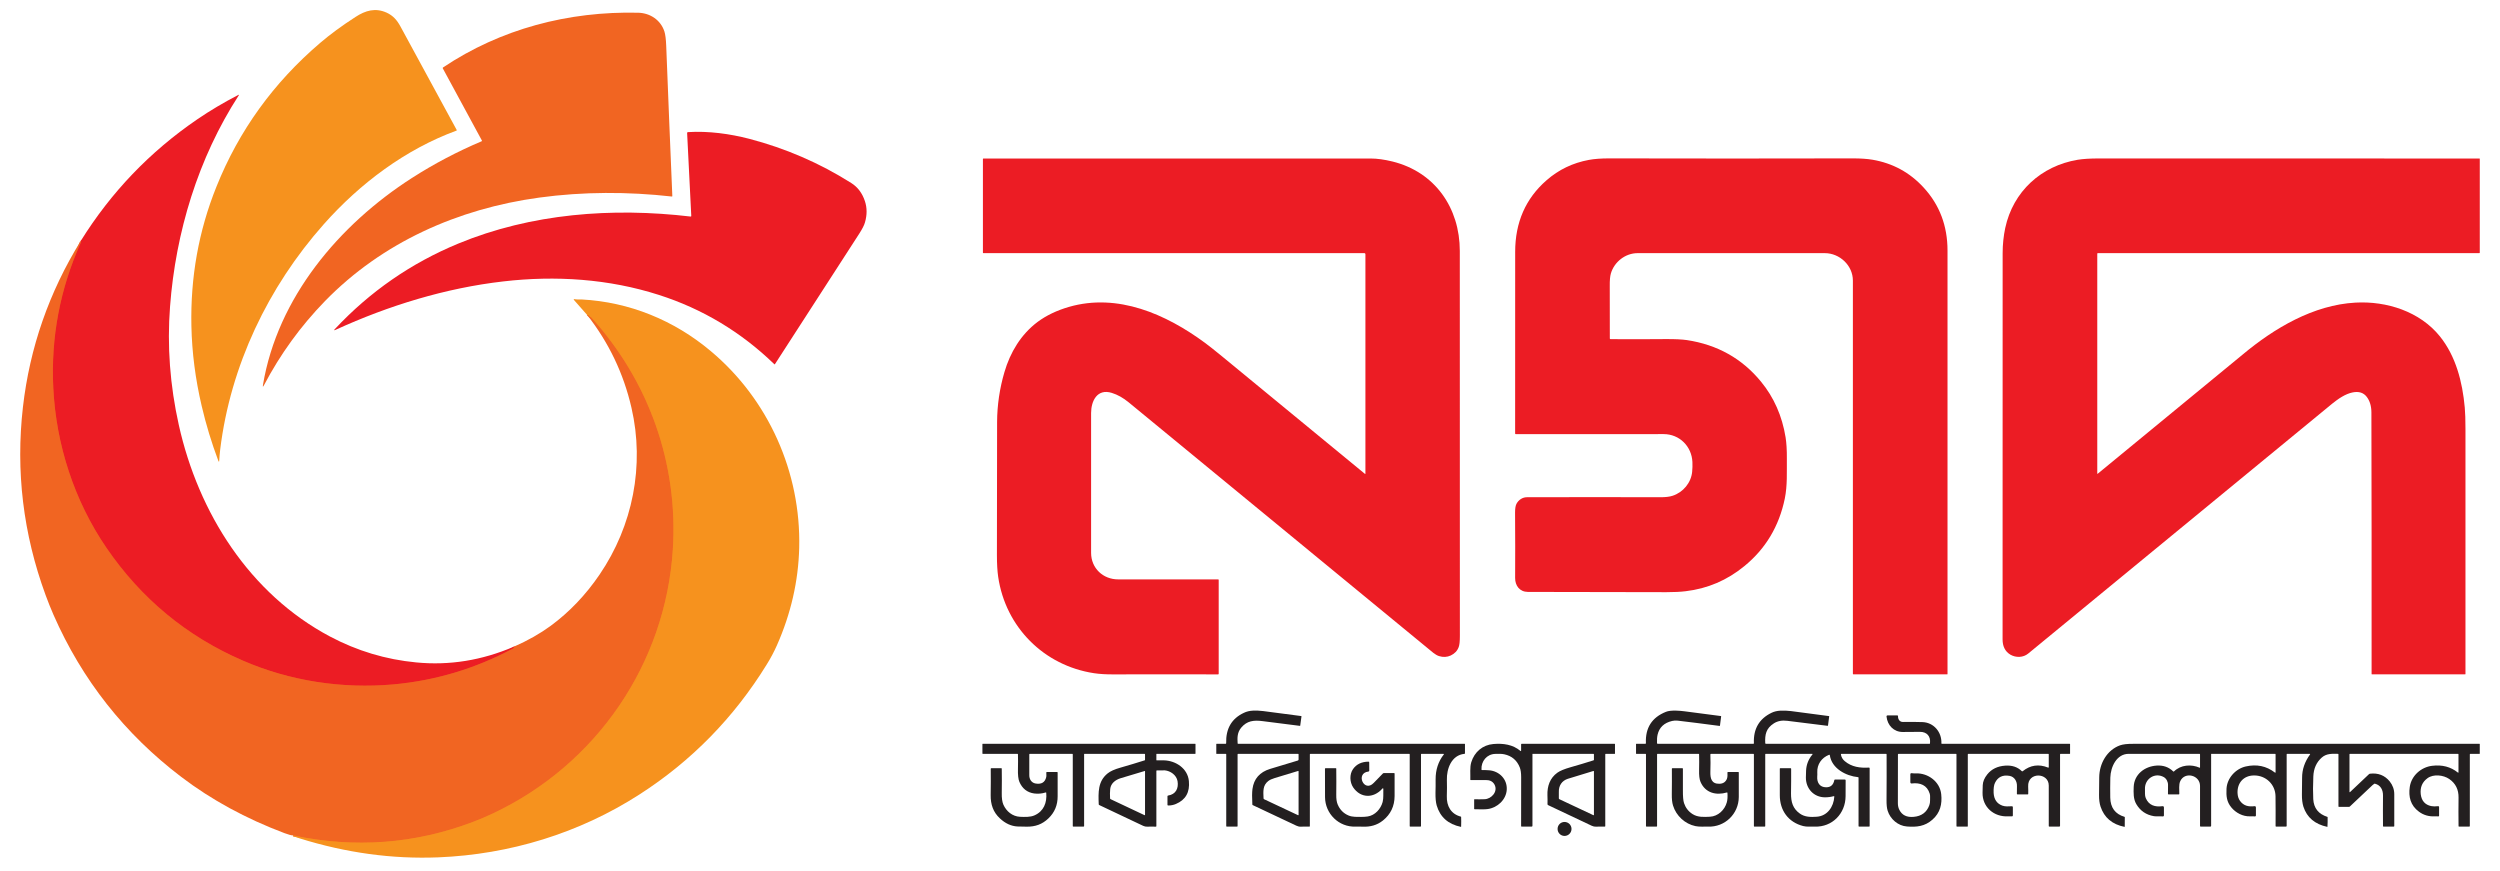
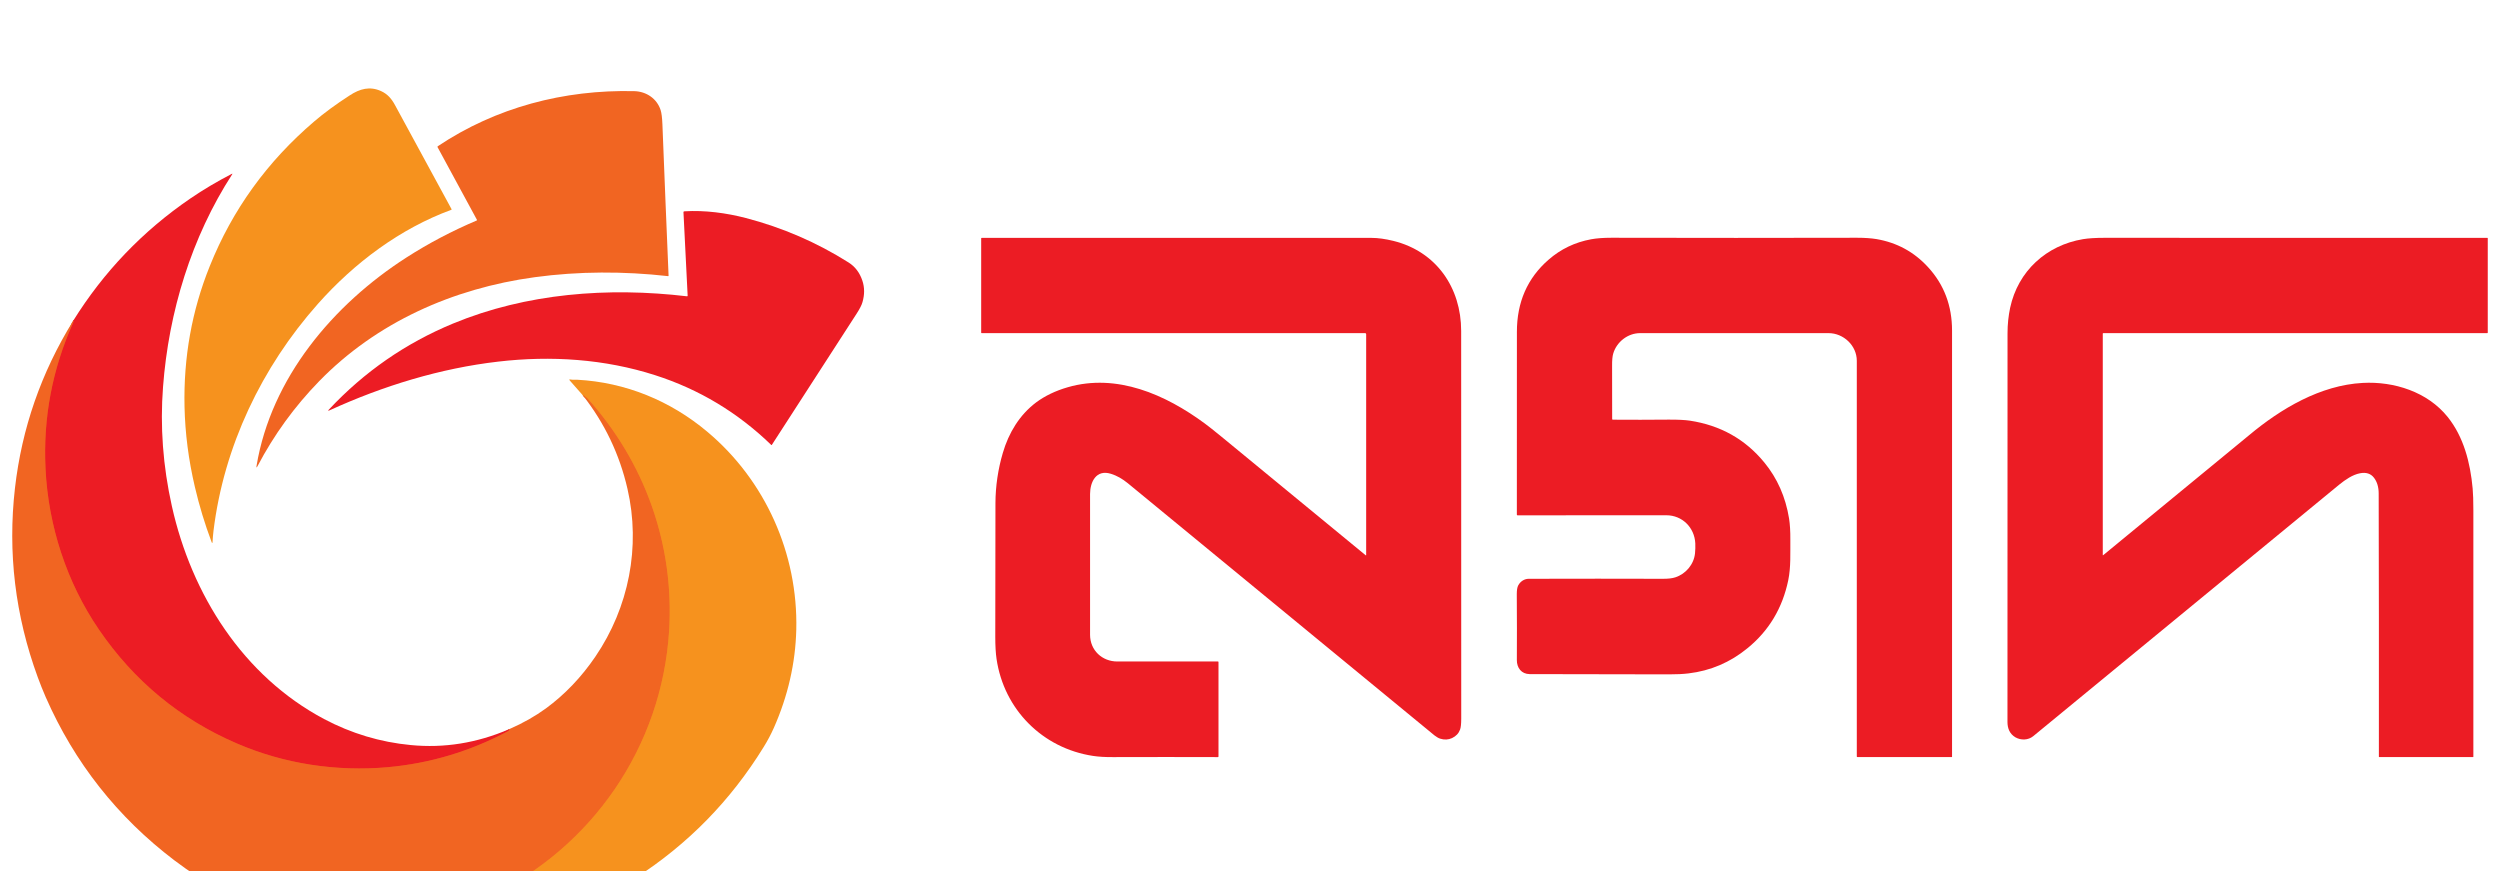
- <svg xmlns="http://www.w3.org/2000/svg" width="155px" height="54px" viewBox="0 0 154 54" version="1.1">
+ <svg xmlns="http://www.w3.org/2000/svg" width="155px" height="54px" viewBox="0 0 154 44" version="1.1">
  <g id="surface1">
    <path style="fill:none;stroke-width:2;stroke-linecap:butt;stroke-linejoin:miter;stroke:rgb(93.725%,25.49%,13.725%);stroke-opacity:1;stroke-miterlimit:4;" d="M 468.762 597.694 C 468.878 598.043 468.82 598.393 468.586 598.8 C 468.411 599.091 468.178 599.266 467.886 599.441 C 432.851 618.075 395.89 629.081 357.002 632.575 C 309.88 636.768 261.474 629.547 217.739 610.621 C 165.596 588.144 123.38 553.321 91.09 506.211 C 61.252 462.654 44.494 410.769 41.925 358.709 C 39.589 311.891 48.114 267.11 67.383 224.252 C 67.733 223.436 67.733 222.912 67.325 222.738 " transform="matrix(0.0668983,0,0,0.0670807,0,0)" />
    <path style="fill:none;stroke-width:2;stroke-linecap:butt;stroke-linejoin:miter;stroke:rgb(95.686%,48.627%,12.549%);stroke-opacity:1;stroke-miterlimit:4;" d="M 536.728 291.16 C 537.663 290.927 538.48 291.393 539.123 292.5 C 539.298 292.733 539.531 292.907 539.823 292.907 C 539.998 292.907 540.174 293.024 540.29 293.14 C 593.952 352.129 621.162 428.471 616.082 507.9 C 609.367 613.533 545.312 706.763 449.317 751.834 C 443.245 754.688 437.114 757.308 430.924 759.637 C 377.146 780.018 321.558 784.153 264.218 772.157 " transform="matrix(0.0668983,0,0,0.0670807,0,0)" />
    <path style=" stroke:none;fill-rule:nonzero;fill:rgb(96.471%,57.255%,11.765%);fill-opacity:1;" d="M 12.918 11.578 C 14.312 8.098 16.461 5.125 19.355 2.656 C 19.961 2.137 20.688 1.602 21.535 1.055 C 22.172 0.637 22.781 0.477 23.465 0.781 C 23.871 0.965 24.117 1.25 24.332 1.648 C 25.5 3.797 26.664 5.934 27.816 8.059 C 27.828 8.078 27.82 8.09 27.801 8.098 C 24.645 9.258 21.832 11.359 19.578 13.898 C 16.121 17.793 13.789 22.672 13.152 27.871 C 13.125 28.105 13.105 28.332 13.094 28.543 C 13.09 28.648 13.066 28.652 13.031 28.555 C 12.621 27.465 12.277 26.336 12.004 25.168 C 11.613 23.5 11.402 21.855 11.367 20.23 C 11.301 17.199 11.816 14.316 12.918 11.578 Z M 12.918 11.578 " />
    <path style=" stroke:none;fill-rule:nonzero;fill:rgb(94.51%,39.608%,13.333%);fill-opacity:1;" d="M 29.363 8.758 C 29.383 8.75 29.387 8.734 29.379 8.715 L 26.953 4.238 C 26.945 4.219 26.949 4.195 26.965 4.184 C 30.543 1.789 34.738 0.688 39.07 0.789 C 39.824 0.809 40.469 1.254 40.695 1.957 C 40.75 2.129 40.789 2.426 40.805 2.84 C 40.926 5.969 41.055 9.07 41.184 12.148 C 41.188 12.176 41.176 12.188 41.148 12.184 C 38.438 11.879 35.656 11.879 32.938 12.25 C 27.883 12.938 23.184 15.039 19.652 18.664 C 18.137 20.223 16.875 21.961 15.867 23.883 C 15.805 24.004 15.781 24 15.805 23.859 C 16.707 18.461 20.508 13.945 25.039 11.035 C 26.41 10.156 27.852 9.398 29.363 8.758 Z M 29.363 8.758 " />
    <path style=" stroke:none;fill-rule:nonzero;fill:rgb(92.549%,10.98%,14.118%);fill-opacity:1;" d="M 31.359 40.094 C 31.367 40.117 31.363 40.141 31.348 40.168 C 31.336 40.188 31.32 40.199 31.301 40.211 C 28.957 41.461 26.484 42.199 23.883 42.434 C 20.73 42.715 17.492 42.23 14.566 40.961 C 11.078 39.453 8.254 37.117 6.094 33.957 C 4.098 31.035 2.977 27.555 2.805 24.062 C 2.648 20.922 3.219 17.918 4.508 15.043 C 4.531 14.988 4.531 14.953 4.504 14.941 C 6.383 11.922 8.789 9.41 11.719 7.406 C 12.523 6.855 13.379 6.352 14.273 5.887 C 14.316 5.863 14.328 5.875 14.301 5.914 C 11.789 9.797 10.391 14.391 10.043 19.004 C 9.855 21.441 10.039 23.891 10.586 26.348 C 11.801 31.805 14.98 36.82 19.961 39.465 C 21.641 40.355 23.422 40.891 25.305 41.07 C 27.359 41.27 29.379 40.945 31.359 40.094 Z M 31.359 40.094 " />
    <path style=" stroke:none;fill-rule:nonzero;fill:rgb(92.549%,10.98%,14.118%);fill-opacity:1;" d="M 42.359 13.387 L 42.102 8.254 C 42.098 8.215 42.117 8.195 42.156 8.191 C 43.426 8.113 44.742 8.293 45.949 8.605 C 48.203 9.195 50.312 10.105 52.273 11.344 C 52.676 11.598 52.961 11.973 53.125 12.473 C 53.262 12.887 53.262 13.324 53.129 13.785 C 53.082 13.961 52.961 14.195 52.77 14.492 C 51.004 17.223 49.262 19.922 47.543 22.582 C 47.539 22.586 47.535 22.59 47.527 22.59 C 47.523 22.59 47.516 22.59 47.512 22.586 C 45.449 20.586 43.059 19.152 40.352 18.285 C 37.25 17.289 33.945 17.07 30.695 17.449 C 27.141 17.859 23.605 18.938 20.305 20.449 C 20.199 20.496 20.188 20.48 20.266 20.398 C 22.438 18.078 24.984 16.316 27.906 15.105 C 32.43 13.234 37.453 12.852 42.316 13.426 C 42.348 13.43 42.359 13.414 42.359 13.387 Z M 42.359 13.387 " />
    <path style=" stroke:none;fill-rule:nonzero;fill:rgb(92.549%,10.98%,14.118%);fill-opacity:1;" d="M 84.156 29.367 L 84.156 15.766 C 84.156 15.727 84.129 15.695 84.09 15.695 L 60.477 15.695 C 60.453 15.695 60.441 15.688 60.441 15.664 L 60.441 9.859 C 60.441 9.84 60.453 9.828 60.473 9.828 C 68.504 9.828 76.508 9.828 84.488 9.828 C 84.883 9.828 85.332 9.891 85.828 10.012 C 88.473 10.664 90.008 12.891 90.008 15.562 C 90.012 23.52 90.012 31.477 90.012 39.434 C 90.012 39.766 89.988 39.992 89.941 40.113 C 89.855 40.352 89.691 40.523 89.445 40.641 C 89.215 40.746 88.973 40.758 88.715 40.676 C 88.48 40.602 88.23 40.363 88.023 40.195 C 81.836 35.102 75.652 30.016 69.473 24.941 C 69.133 24.664 68.789 24.469 68.43 24.359 C 67.527 24.078 67.148 24.859 67.148 25.609 C 67.148 28.453 67.148 31.344 67.148 34.277 C 67.148 35.23 67.891 35.926 68.832 35.922 C 71.074 35.922 73.137 35.922 75.023 35.922 C 75.047 35.922 75.059 35.934 75.059 35.957 L 75.059 41.773 C 75.059 41.797 75.047 41.812 75.02 41.812 C 72.926 41.805 70.773 41.805 68.562 41.812 C 68.078 41.816 67.664 41.789 67.328 41.738 C 64.223 41.266 61.844 38.883 61.387 35.762 C 61.336 35.414 61.309 34.961 61.309 34.414 C 61.309 31.594 61.312 28.844 61.32 26.16 C 61.324 25.121 61.48 24.074 61.773 23.078 C 62.133 21.84 62.805 20.73 63.828 19.961 C 64.371 19.559 65.02 19.246 65.777 19.027 C 68.797 18.156 71.789 19.473 74.211 21.258 C 74.434 21.422 74.785 21.699 75.262 22.09 C 78.312 24.602 81.266 27.031 84.125 29.379 C 84.133 29.387 84.141 29.387 84.148 29.383 C 84.152 29.379 84.156 29.375 84.156 29.367 Z M 84.156 29.367 " />
    <path style=" stroke:none;fill-rule:nonzero;fill:rgb(92.549%,10.98%,14.118%);fill-opacity:1;" d="M 99.352 21.027 C 100.477 21.035 101.621 21.035 102.789 21.023 C 103.359 21.02 103.793 21.043 104.09 21.086 C 105.973 21.371 107.504 22.227 108.68 23.66 C 109.484 24.637 109.992 25.789 110.207 27.117 C 110.262 27.469 110.289 27.906 110.285 28.422 C 110.277 29.27 110.324 30.098 110.156 30.918 C 109.801 32.629 108.969 34.023 107.652 35.098 C 106.582 35.977 105.367 36.496 104.008 36.656 C 103.691 36.695 103.297 36.715 102.816 36.715 C 100.074 36.715 97.211 36.707 94.227 36.699 C 93.719 36.695 93.434 36.312 93.438 35.832 C 93.445 34.598 93.445 33.246 93.434 31.777 C 93.434 31.531 93.461 31.352 93.523 31.234 C 93.656 30.988 93.898 30.828 94.172 30.828 C 97.105 30.82 99.863 30.82 102.445 30.828 C 102.758 30.828 103.012 30.801 103.199 30.738 C 103.852 30.527 104.348 29.934 104.414 29.25 C 104.434 29.051 104.438 28.848 104.43 28.645 C 104.383 27.668 103.625 26.914 102.645 26.914 C 99.453 26.914 96.398 26.918 93.48 26.918 C 93.453 26.918 93.438 26.902 93.438 26.875 C 93.441 22.883 93.441 19.129 93.441 15.625 C 93.438 13.789 94.09 12.305 95.387 11.176 C 96.141 10.516 97.016 10.098 98.012 9.914 C 98.348 9.852 98.766 9.82 99.266 9.82 C 104.453 9.832 109.496 9.832 114.395 9.82 C 114.863 9.82 115.262 9.848 115.59 9.902 C 116.848 10.117 117.906 10.691 118.766 11.629 C 119.754 12.703 120.246 14.004 120.246 15.539 C 120.25 24.105 120.25 32.855 120.246 41.789 C 120.246 41.801 120.238 41.809 120.23 41.809 L 114.414 41.809 C 114.391 41.809 114.379 41.797 114.379 41.77 C 114.379 33.789 114.379 25.664 114.379 17.398 C 114.379 16.461 113.562 15.695 112.637 15.695 C 108.625 15.699 104.754 15.699 101.031 15.695 C 100.273 15.695 99.586 16.234 99.375 16.953 C 99.324 17.121 99.301 17.379 99.305 17.723 C 99.312 18.852 99.312 19.941 99.309 20.98 C 99.309 21.012 99.32 21.027 99.352 21.027 Z M 99.352 21.027 " />
    <path style=" stroke:none;fill-rule:nonzero;fill:rgb(92.549%,10.98%,14.118%);fill-opacity:1;" d="M 129.531 29.359 C 129.531 29.383 129.539 29.387 129.559 29.371 C 132.406 27.035 135.254 24.691 138.105 22.344 C 138.246 22.23 138.391 22.109 138.543 21.984 C 140.5 20.348 142.934 18.902 145.543 18.762 C 147.473 18.656 149.535 19.312 150.777 20.859 C 151.758 22.082 152.172 23.668 152.316 25.273 C 152.344 25.578 152.359 26.027 152.359 26.613 C 152.363 31.73 152.363 36.789 152.359 41.789 C 152.359 41.801 152.352 41.809 152.34 41.809 L 146.559 41.809 C 146.547 41.809 146.539 41.801 146.539 41.793 C 146.543 35.707 146.539 30.301 146.527 25.574 C 146.527 25.18 146.43 24.855 146.238 24.605 C 146.043 24.348 145.754 24.254 145.375 24.328 C 144.918 24.414 144.469 24.727 144.102 25.023 C 137.629 30.344 131.344 35.508 125.246 40.523 C 124.934 40.777 124.492 40.785 124.152 40.594 C 123.793 40.383 123.66 40.039 123.66 39.645 C 123.664 31.266 123.664 23.281 123.664 15.695 C 123.664 15.16 123.719 14.641 123.824 14.137 C 124.312 11.867 126.055 10.285 128.316 9.906 C 128.652 9.852 129.086 9.824 129.625 9.824 C 137.402 9.828 145.27 9.832 153.227 9.828 C 153.238 9.828 153.246 9.836 153.246 9.848 L 153.246 15.664 C 153.246 15.684 153.23 15.695 153.215 15.695 L 129.566 15.695 C 129.543 15.695 129.531 15.707 129.531 15.73 Z M 129.531 29.359 " />
    <path style=" stroke:none;fill-rule:nonzero;fill:rgb(94.51%,39.608%,13.333%);fill-opacity:1;" d="M 4.504 14.941 C 4.531 14.953 4.531 14.988 4.508 15.043 C 3.219 17.918 2.648 20.922 2.805 24.062 C 2.977 27.555 4.098 31.035 6.094 33.957 C 8.254 37.117 11.078 39.453 14.566 40.961 C 17.492 42.23 20.73 42.715 23.883 42.434 C 26.484 42.199 28.957 41.461 31.301 40.211 C 31.32 40.199 31.336 40.188 31.348 40.168 C 31.363 40.141 31.367 40.117 31.359 40.094 C 32.227 39.715 32.98 39.285 33.633 38.809 C 34.797 37.953 35.812 36.891 36.676 35.621 C 38.734 32.598 39.477 28.859 38.652 25.285 C 38.164 23.16 37.246 21.242 35.906 19.531 C 35.969 19.516 36.023 19.547 36.066 19.621 C 36.078 19.637 36.094 19.648 36.113 19.648 C 36.125 19.648 36.137 19.656 36.145 19.664 C 39.734 23.621 41.555 28.742 41.215 34.07 C 40.766 41.156 36.48 47.41 30.059 50.434 C 29.652 50.625 29.242 50.801 28.828 50.957 C 25.23 52.324 21.512 52.602 17.676 51.797 C 17.566 51.797 17.391 51.75 17.141 51.656 C 14.746 50.754 12.613 49.594 10.742 48.172 C 7.23 45.504 4.586 42.148 2.816 38.117 C 2.641 37.715 2.477 37.305 2.324 36.887 C 0.934 33.09 0.469 29.207 0.922 25.238 C 1.344 21.562 2.535 18.129 4.504 14.941 Z M 4.504 14.941 " />
    <path style=" stroke:none;fill-rule:nonzero;fill:rgb(96.471%,57.255%,11.765%);fill-opacity:1;" d="M 17.676 51.797 C 21.512 52.602 25.23 52.324 28.828 50.957 C 29.242 50.801 29.652 50.625 30.059 50.434 C 36.48 47.41 40.766 41.156 41.215 34.07 C 41.555 28.742 39.734 23.621 36.145 19.664 C 36.137 19.656 36.125 19.648 36.113 19.648 C 36.094 19.648 36.078 19.637 36.066 19.621 C 36.023 19.547 35.969 19.516 35.906 19.531 L 35.105 18.621 C 35.047 18.555 35.059 18.535 35.145 18.551 C 35.27 18.578 35.449 18.562 35.559 18.566 C 38.52 18.723 41.293 19.855 43.57 21.77 C 47.145 24.766 49.164 29.289 49.051 33.961 C 49 36.023 48.539 38.043 47.668 40.012 C 47.492 40.406 47.285 40.801 47.039 41.195 C 45.004 44.496 42.371 47.184 39.145 49.258 C 35.406 51.664 31.098 52.977 26.672 53.156 C 23.824 53.27 20.957 52.879 18.078 51.98 C 17.887 51.918 17.754 51.859 17.676 51.797 Z M 17.676 51.797 " />
-     <path style=" stroke:none;fill-rule:nonzero;fill:rgb(13.725%,12.157%,12.549%);fill-opacity:1;" d="M 88.988 46.738 L 87.637 46.738 C 87.613 46.738 87.602 46.75 87.602 46.773 L 87.602 51.215 C 87.602 51.234 87.59 51.25 87.57 51.25 L 86.934 51.25 C 86.91 51.25 86.902 51.238 86.902 51.215 L 86.902 46.773 C 86.902 46.75 86.891 46.738 86.867 46.738 L 80.746 46.738 C 80.723 46.738 80.711 46.75 80.711 46.773 L 80.711 51.219 C 80.711 51.227 80.711 51.234 80.703 51.242 C 80.699 51.246 80.688 51.25 80.68 51.25 C 80.516 51.246 80.336 51.246 80.152 51.254 C 80.055 51.258 79.961 51.234 79.871 51.191 C 79.004 50.777 78.105 50.355 77.172 49.918 C 77.152 49.91 77.145 49.895 77.145 49.875 C 77.121 49.445 77.125 49.129 77.152 48.922 C 77.238 48.285 77.602 47.871 78.246 47.672 C 78.801 47.504 79.375 47.328 79.969 47.152 C 79.992 47.145 80.012 47.121 80.012 47.094 L 80.012 46.773 C 80.012 46.75 80 46.738 79.977 46.738 L 76.266 46.738 C 76.242 46.738 76.23 46.75 76.23 46.773 L 76.23 51.215 C 76.23 51.238 76.219 51.25 76.195 51.25 L 75.562 51.25 C 75.539 51.25 75.527 51.238 75.527 51.215 L 75.527 46.773 C 75.527 46.75 75.516 46.738 75.496 46.738 L 74.926 46.738 C 74.914 46.738 74.91 46.734 74.91 46.723 L 74.91 46.137 C 74.91 46.125 74.914 46.117 74.926 46.117 L 75.48 46.117 C 75.508 46.117 75.523 46.105 75.523 46.078 C 75.496 45.18 75.859 44.551 76.621 44.195 C 76.789 44.113 76.977 44.07 77.184 44.059 C 77.395 44.051 77.605 44.059 77.816 44.086 C 78.617 44.191 79.402 44.293 80.172 44.395 C 80.188 44.398 80.195 44.406 80.191 44.422 L 80.113 44.992 C 80.113 45 80.105 45.004 80.098 45.004 C 79.387 44.914 78.617 44.816 77.789 44.711 C 77.223 44.637 76.809 44.691 76.453 45.117 C 76.207 45.418 76.211 45.73 76.234 46.094 C 76.234 46.105 76.246 46.117 76.262 46.117 L 90.312 46.117 C 90.324 46.117 90.328 46.125 90.328 46.137 L 90.328 46.703 C 90.328 46.723 90.316 46.738 90.297 46.738 C 89.492 46.816 89.184 47.664 89.207 48.363 C 89.215 48.684 89.215 49.016 89.203 49.359 C 89.184 49.973 89.457 50.473 90.078 50.633 C 90.086 50.637 90.086 50.641 90.09 50.648 C 90.098 50.824 90.098 51.027 90.09 51.254 C 90.09 51.262 90.086 51.266 90.078 51.266 C 89.285 51.102 88.785 50.656 88.574 49.934 C 88.52 49.738 88.496 49.48 88.5 49.16 C 88.508 48.875 88.512 48.598 88.508 48.332 C 88.504 47.734 88.672 47.215 89.012 46.781 C 89.035 46.754 89.027 46.738 88.988 46.738 Z M 79.98 50.543 C 79.988 50.547 79.996 50.547 80 50.543 C 80.008 50.539 80.012 50.531 80.012 50.523 L 80.012 47.824 C 80.012 47.816 80.008 47.809 80 47.805 C 79.992 47.797 79.984 47.797 79.977 47.801 C 79.52 47.941 79.035 48.09 78.523 48.242 C 78.352 48.293 78.219 48.355 78.125 48.43 C 77.789 48.699 77.82 49.047 77.84 49.5 C 77.844 49.523 77.852 49.539 77.871 49.551 Z M 79.98 50.543 " />
-     <path style=" stroke:none;fill-rule:nonzero;fill:rgb(13.725%,12.157%,12.549%);fill-opacity:1;" d="M 126.523 47.562 L 126.523 46.773 C 126.523 46.75 126.512 46.738 126.488 46.738 L 121.539 46.738 C 121.516 46.738 121.504 46.75 121.504 46.773 L 121.504 51.223 C 121.504 51.238 121.492 51.25 121.48 51.25 L 120.836 51.25 C 120.812 51.25 120.801 51.238 120.801 51.215 L 120.801 46.773 C 120.801 46.75 120.789 46.738 120.77 46.738 L 117.207 46.738 C 117.188 46.738 117.172 46.754 117.172 46.777 C 117.176 47.816 117.172 48.824 117.168 49.801 C 117.168 49.953 117.199 50.094 117.262 50.215 C 117.426 50.539 117.719 50.684 118.148 50.645 C 118.637 50.602 118.957 50.363 119.117 49.926 C 119.152 49.828 119.168 49.727 119.164 49.617 C 119.156 49.484 119.184 49.336 119.145 49.215 C 118.984 48.676 118.547 48.512 118.035 48.574 C 117.973 48.582 117.941 48.555 117.941 48.488 L 117.941 48.016 C 117.941 47.957 117.969 47.93 118.027 47.938 C 118.109 47.949 118.195 47.953 118.277 47.949 C 119.039 47.922 119.773 48.461 119.855 49.238 C 119.922 49.855 119.793 50.395 119.309 50.82 C 118.84 51.238 118.324 51.289 117.73 51.242 C 117.18 51.203 116.699 50.789 116.535 50.266 C 116.484 50.109 116.461 49.883 116.465 49.586 C 116.473 48.594 116.473 47.656 116.469 46.773 C 116.469 46.75 116.457 46.738 116.434 46.738 L 113.672 46.738 C 113.645 46.738 113.633 46.754 113.637 46.785 C 113.668 46.953 113.75 47.09 113.879 47.195 C 114.301 47.551 114.828 47.625 115.371 47.59 C 115.402 47.59 115.418 47.602 115.418 47.629 L 115.418 51.215 C 115.418 51.238 115.406 51.25 115.383 51.25 L 114.766 51.25 C 114.742 51.25 114.73 51.238 114.73 51.215 L 114.73 48.219 C 114.73 48.195 114.719 48.184 114.699 48.184 C 113.941 48.109 113.066 47.641 112.949 46.824 C 112.945 46.812 112.941 46.805 112.934 46.801 C 112.922 46.793 112.914 46.793 112.902 46.797 C 112.441 46.977 112.148 47.391 112.172 47.891 C 112.176 47.98 112.176 48.066 112.168 48.148 C 112.145 48.52 112.32 48.812 112.723 48.812 C 113 48.812 113.168 48.668 113.227 48.371 C 113.23 48.344 113.246 48.332 113.273 48.332 L 113.883 48.332 C 113.914 48.332 113.93 48.348 113.93 48.379 C 113.93 48.707 113.926 49.035 113.926 49.363 C 113.922 50.441 113.098 51.289 112.012 51.25 C 111.773 51.242 111.523 51.273 111.297 51.215 C 110.375 50.98 109.844 50.246 109.848 49.297 C 109.848 48.691 109.848 48.148 109.848 47.664 C 109.844 47.641 109.859 47.629 109.883 47.629 L 110.512 47.629 C 110.535 47.629 110.547 47.641 110.551 47.664 C 110.555 48.141 110.551 48.648 110.543 49.188 C 110.539 49.727 110.656 50.133 111.09 50.441 C 111.398 50.664 111.773 50.664 112.145 50.637 C 112.793 50.59 113.188 50.027 113.227 49.395 C 113.23 49.363 113.215 49.352 113.188 49.363 C 113.023 49.41 112.84 49.434 112.645 49.434 C 111.949 49.43 111.461 48.887 111.465 48.207 C 111.465 48.062 111.469 47.918 111.477 47.773 C 111.496 47.402 111.625 47.07 111.871 46.777 C 111.891 46.75 111.887 46.738 111.852 46.738 L 108.977 46.738 C 108.957 46.738 108.945 46.75 108.945 46.773 L 108.945 51.215 C 108.945 51.234 108.93 51.25 108.91 51.25 L 108.273 51.25 C 108.254 51.25 108.242 51.238 108.242 51.215 L 108.242 46.773 C 108.242 46.75 108.23 46.738 108.207 46.738 L 105.586 46.738 C 105.559 46.738 105.543 46.754 105.543 46.781 C 105.555 47.109 105.555 47.465 105.543 47.848 C 105.531 48.262 105.613 48.602 106.098 48.594 C 106.332 48.59 106.488 48.484 106.57 48.285 C 106.617 48.16 106.602 48.027 106.602 47.898 C 106.602 47.875 106.613 47.863 106.637 47.863 L 107.27 47.863 C 107.293 47.863 107.305 47.875 107.305 47.898 C 107.305 48.395 107.305 48.898 107.305 49.418 C 107.297 50.465 106.438 51.293 105.395 51.25 C 105.137 51.242 104.875 51.273 104.617 51.219 C 103.973 51.086 103.422 50.582 103.227 49.941 C 103.172 49.766 103.148 49.535 103.152 49.242 C 103.16 48.727 103.16 48.203 103.156 47.664 C 103.152 47.641 103.168 47.629 103.191 47.629 L 103.809 47.629 C 103.828 47.629 103.84 47.641 103.84 47.664 C 103.844 48.094 103.844 48.531 103.84 48.977 C 103.836 49.371 103.859 49.645 103.91 49.793 C 104.004 50.078 104.18 50.309 104.438 50.473 C 104.762 50.68 105.141 50.656 105.516 50.637 C 106.02 50.613 106.434 50.215 106.562 49.746 C 106.605 49.598 106.617 49.402 106.602 49.156 C 106.598 49.137 106.586 49.129 106.566 49.133 C 105.898 49.328 105.23 49.164 104.934 48.48 C 104.863 48.316 104.836 48.074 104.844 47.742 C 104.852 47.402 104.852 47.078 104.844 46.77 C 104.844 46.75 104.832 46.738 104.812 46.738 L 102.27 46.738 C 102.25 46.738 102.238 46.75 102.238 46.773 L 102.238 51.215 C 102.238 51.234 102.223 51.25 102.203 51.25 L 101.586 51.25 C 101.562 51.25 101.551 51.238 101.551 51.215 L 101.551 46.773 C 101.551 46.75 101.539 46.738 101.52 46.738 L 100.949 46.738 C 100.941 46.738 100.934 46.73 100.934 46.723 L 100.934 46.137 C 100.934 46.125 100.938 46.117 100.949 46.117 L 101.504 46.117 C 101.531 46.117 101.547 46.105 101.547 46.074 C 101.504 45.129 101.918 44.48 102.789 44.133 C 102.934 44.074 103.148 44.051 103.434 44.059 C 103.609 44.066 103.781 44.078 103.953 44.102 C 104.715 44.199 105.461 44.297 106.191 44.395 C 106.207 44.398 106.215 44.406 106.211 44.418 L 106.137 44.992 C 106.133 45.004 106.129 45.008 106.117 45.008 C 105.113 44.875 104.246 44.766 103.516 44.68 C 103.398 44.668 103.285 44.672 103.172 44.699 C 102.676 44.816 102.375 45.098 102.27 45.551 C 102.238 45.688 102.227 45.863 102.234 46.07 C 102.234 46.102 102.254 46.117 102.285 46.117 L 108.203 46.117 C 108.23 46.117 108.242 46.105 108.242 46.078 C 108.203 45.191 108.57 44.562 109.34 44.191 C 109.492 44.117 109.672 44.074 109.871 44.062 C 110.09 44.051 110.312 44.059 110.535 44.086 C 111.332 44.188 112.121 44.293 112.902 44.398 C 112.91 44.398 112.914 44.402 112.91 44.41 L 112.836 44.98 C 112.836 44.992 112.828 45 112.812 45 C 112.789 45 112.766 44.996 112.738 44.992 C 111.941 44.891 111.133 44.793 110.316 44.691 C 109.988 44.648 109.707 44.703 109.48 44.848 C 108.992 45.16 108.918 45.547 108.945 46.074 C 108.945 46.098 108.965 46.117 108.988 46.117 L 119.125 46.117 C 119.148 46.117 119.16 46.109 119.16 46.086 C 119.211 45.641 118.961 45.371 118.531 45.375 C 118.188 45.379 117.832 45.383 117.469 45.383 C 116.914 45.383 116.523 44.973 116.465 44.43 C 116.461 44.383 116.484 44.355 116.531 44.355 L 117.141 44.355 C 117.148 44.355 117.156 44.359 117.164 44.367 C 117.172 44.375 117.176 44.383 117.176 44.395 C 117.168 44.59 117.277 44.766 117.484 44.762 C 117.926 44.754 118.332 44.758 118.695 44.77 C 119.391 44.793 119.895 45.391 119.867 46.082 C 119.863 46.105 119.875 46.117 119.902 46.117 L 127.824 46.117 C 127.836 46.117 127.844 46.125 127.844 46.137 L 127.844 46.723 C 127.844 46.734 127.836 46.738 127.824 46.738 L 127.258 46.738 C 127.234 46.738 127.223 46.75 127.223 46.773 L 127.223 51.199 C 127.223 51.234 127.207 51.25 127.172 51.25 L 126.559 51.25 C 126.535 51.25 126.523 51.238 126.523 51.211 C 126.52 50.48 126.523 49.645 126.523 48.703 C 126.523 47.883 125.199 47.848 125.246 48.766 C 125.254 48.926 125.254 49.078 125.25 49.223 C 125.25 49.242 125.238 49.254 125.215 49.254 L 124.582 49.254 C 124.562 49.254 124.551 49.242 124.547 49.219 C 124.543 49.062 124.547 48.91 124.551 48.758 C 124.566 48.441 124.395 48.152 124.082 48.102 C 123.664 48.031 123.363 48.176 123.188 48.539 C 123.121 48.676 123.094 48.883 123.105 49.164 C 123.129 49.562 123.305 49.824 123.645 49.949 C 123.82 50.016 124.035 49.996 124.227 49.988 C 124.273 49.984 124.297 50.008 124.297 50.055 L 124.297 50.551 C 124.297 50.598 124.273 50.617 124.227 50.613 C 124.152 50.609 124.078 50.609 124.004 50.613 C 123.125 50.66 122.402 50.043 122.418 49.148 C 122.422 48.996 122.426 48.84 122.43 48.684 C 122.438 48.461 122.531 48.238 122.711 48.012 C 122.977 47.68 123.352 47.5 123.832 47.469 C 124.25 47.441 124.59 47.555 124.852 47.812 C 124.867 47.828 124.887 47.832 124.91 47.812 C 125.383 47.434 125.906 47.359 126.48 47.59 C 126.508 47.602 126.523 47.59 126.523 47.562 Z M 126.523 47.562 " />
-     <path style=" stroke:none;fill-rule:nonzero;fill:rgb(13.725%,12.157%,12.549%);fill-opacity:1;" d="M 64.328 49.133 C 64.094 49.207 63.859 49.227 63.617 49.195 C 63.188 49.133 62.883 48.895 62.703 48.477 C 62.633 48.316 62.602 48.039 62.613 47.652 C 62.621 47.359 62.621 47.066 62.613 46.77 C 62.613 46.75 62.602 46.738 62.582 46.738 L 60.434 46.738 C 60.418 46.738 60.41 46.73 60.41 46.715 L 60.41 46.137 C 60.41 46.125 60.414 46.117 60.426 46.117 L 73.605 46.117 C 73.617 46.117 73.621 46.125 73.621 46.137 L 73.621 46.723 C 73.621 46.73 73.613 46.738 73.605 46.738 L 71.215 46.738 C 71.203 46.738 71.195 46.746 71.195 46.754 L 71.195 47.121 C 71.195 47.137 71.203 47.141 71.215 47.141 C 71.379 47.137 71.523 47.137 71.66 47.141 C 72.398 47.16 73.137 47.641 73.211 48.426 C 73.277 49.121 73.008 49.594 72.402 49.848 C 72.254 49.91 72.098 49.941 71.93 49.941 C 71.898 49.941 71.883 49.926 71.883 49.898 L 71.883 49.371 C 71.883 49.344 71.895 49.328 71.922 49.324 C 72.402 49.25 72.582 48.879 72.508 48.43 C 72.441 48.051 72.066 47.793 71.715 47.762 C 71.637 47.758 71.473 47.758 71.227 47.766 C 71.207 47.766 71.195 47.777 71.195 47.797 L 71.195 51.215 C 71.195 51.242 71.184 51.254 71.156 51.254 C 70.984 51.246 70.809 51.246 70.641 51.254 C 70.547 51.258 70.461 51.242 70.379 51.203 C 69.508 50.789 68.598 50.359 67.656 49.914 C 67.633 49.906 67.621 49.887 67.621 49.863 C 67.594 49.137 67.562 48.441 68.176 47.949 C 68.34 47.816 68.598 47.699 68.953 47.598 C 69.488 47.445 69.992 47.293 70.469 47.141 C 70.484 47.137 70.496 47.121 70.492 47.109 L 70.492 46.773 C 70.492 46.75 70.484 46.738 70.461 46.738 L 66.73 46.738 C 66.723 46.738 66.715 46.746 66.715 46.754 L 66.715 51.215 C 66.715 51.234 66.699 51.25 66.68 51.25 L 66.047 51.25 C 66.023 51.25 66.012 51.238 66.012 51.215 L 66.012 46.773 C 66.012 46.75 66 46.738 65.977 46.738 L 63.355 46.738 C 63.332 46.738 63.316 46.75 63.316 46.777 C 63.32 47.168 63.32 47.598 63.316 48.059 C 63.312 48.309 63.449 48.535 63.707 48.578 C 64.07 48.641 64.293 48.504 64.367 48.176 C 64.387 48.09 64.367 47.988 64.371 47.902 C 64.371 47.875 64.383 47.863 64.41 47.863 L 65.039 47.863 C 65.059 47.863 65.074 47.879 65.074 47.898 C 65.074 48.406 65.074 48.895 65.074 49.363 C 65.078 49.914 64.887 50.371 64.504 50.738 C 64.121 51.109 63.688 51.258 63.168 51.254 C 62.953 51.254 62.758 51.25 62.578 51.242 C 62.188 51.219 61.824 51.051 61.492 50.738 C 61.078 50.355 60.914 49.875 60.922 49.293 C 60.93 48.738 60.934 48.199 60.926 47.668 C 60.926 47.641 60.938 47.629 60.965 47.629 L 61.578 47.629 C 61.598 47.629 61.609 47.637 61.609 47.66 C 61.617 48.133 61.617 48.629 61.609 49.152 C 61.602 49.477 61.637 49.723 61.711 49.891 C 61.895 50.305 62.27 50.617 62.738 50.641 C 63.027 50.652 63.371 50.672 63.641 50.551 C 64.207 50.301 64.422 49.77 64.367 49.156 C 64.367 49.133 64.352 49.125 64.328 49.133 Z M 68.355 49.547 L 70.457 50.539 C 70.48 50.551 70.492 50.543 70.492 50.512 L 70.492 47.812 C 70.496 47.809 70.492 47.805 70.488 47.801 C 70.484 47.797 70.477 47.797 70.473 47.801 C 69.945 47.961 69.445 48.113 68.977 48.25 C 68.652 48.352 68.367 48.57 68.332 48.922 C 68.316 49.09 68.312 49.281 68.324 49.496 C 68.324 49.52 68.336 49.539 68.355 49.547 Z M 68.355 49.547 " />
-     <path style=" stroke:none;fill-rule:nonzero;fill:rgb(13.725%,12.157%,12.549%);fill-opacity:1;" d="M 93.809 46.539 L 93.809 46.152 C 93.809 46.129 93.82 46.117 93.84 46.117 L 99.613 46.117 C 99.621 46.117 99.629 46.125 99.629 46.137 L 99.629 46.723 C 99.629 46.734 99.621 46.738 99.613 46.738 L 99.059 46.738 C 99.039 46.738 99.027 46.75 99.027 46.773 L 99.027 51.215 C 99.027 51.238 99.012 51.254 98.988 51.25 C 98.812 51.246 98.637 51.246 98.453 51.254 C 98.363 51.258 98.277 51.238 98.191 51.199 C 97.289 50.766 96.387 50.34 95.484 49.918 C 95.461 49.906 95.441 49.883 95.445 49.852 C 95.449 49.676 95.449 49.492 95.441 49.305 C 95.422 48.746 95.594 48.238 96.059 47.906 C 96.223 47.789 96.496 47.676 96.883 47.566 C 97.352 47.434 97.82 47.293 98.297 47.141 C 98.312 47.137 98.324 47.121 98.324 47.105 L 98.324 46.773 C 98.324 46.75 98.312 46.738 98.289 46.738 L 94.527 46.738 C 94.516 46.738 94.512 46.742 94.512 46.754 L 94.512 51.199 C 94.512 51.234 94.492 51.25 94.461 51.25 L 93.844 51.25 C 93.82 51.25 93.809 51.238 93.809 51.215 C 93.805 50.27 93.805 49.258 93.812 48.184 C 93.812 47.934 93.785 47.734 93.73 47.59 C 93.555 47.141 93.234 46.867 92.766 46.766 C 92.582 46.727 92.391 46.738 92.203 46.742 C 91.684 46.754 91.324 47.199 91.352 47.707 C 91.352 47.734 91.363 47.746 91.391 47.746 C 91.531 47.742 91.676 47.746 91.828 47.758 C 92.457 47.809 92.961 48.312 92.918 48.969 C 92.879 49.582 92.34 50.078 91.746 50.16 C 91.59 50.184 91.312 50.188 90.914 50.172 C 90.906 50.172 90.898 50.164 90.898 50.156 L 90.898 49.574 C 90.898 49.559 90.906 49.555 90.918 49.555 C 91.145 49.559 91.355 49.559 91.551 49.551 C 91.965 49.535 92.391 49.078 92.16 48.645 C 92.047 48.438 91.852 48.359 91.621 48.363 C 91.285 48.367 90.977 48.367 90.684 48.363 C 90.672 48.363 90.66 48.355 90.66 48.344 C 90.672 48 90.621 47.57 90.719 47.258 C 90.914 46.621 91.426 46.184 92.09 46.129 C 92.699 46.078 93.289 46.156 93.77 46.559 C 93.797 46.578 93.809 46.574 93.809 46.539 Z M 98.289 47.801 C 97.73 47.969 97.203 48.129 96.707 48.285 C 96.34 48.402 96.133 48.711 96.148 49.102 C 96.152 49.238 96.152 49.367 96.148 49.488 C 96.145 49.516 96.156 49.539 96.184 49.551 L 98.293 50.543 C 98.301 50.547 98.309 50.547 98.312 50.543 C 98.32 50.539 98.324 50.531 98.324 50.523 L 98.324 47.828 C 98.324 47.82 98.32 47.812 98.312 47.805 C 98.305 47.801 98.297 47.801 98.289 47.801 Z M 98.289 47.801 " />
-     <path style=" stroke:none;fill-rule:nonzero;fill:rgb(13.725%,12.157%,12.549%);fill-opacity:1;" d="M 142.699 46.738 L 141.305 46.738 C 141.285 46.738 141.273 46.75 141.273 46.773 L 141.273 51.207 C 141.273 51.234 141.258 51.25 141.23 51.25 L 140.625 51.25 C 140.598 51.25 140.586 51.238 140.586 51.211 C 140.59 50.586 140.59 49.973 140.582 49.367 C 140.574 48.633 139.98 48.066 139.238 48.078 C 138.602 48.086 138.207 48.539 138.227 49.16 C 138.234 49.359 138.285 49.523 138.379 49.652 C 138.605 49.965 138.91 50.027 139.27 49.984 C 139.332 49.977 139.367 50.004 139.367 50.07 L 139.367 50.551 C 139.367 50.598 139.34 50.621 139.293 50.617 C 139.199 50.609 139.102 50.609 139.008 50.613 C 138.559 50.629 138.121 50.398 137.844 50.062 C 137.547 49.703 137.523 49.352 137.543 48.91 C 137.574 48.246 138.105 47.664 138.738 47.52 C 139.418 47.367 140.016 47.492 140.543 47.898 C 140.57 47.922 140.586 47.914 140.586 47.879 L 140.586 46.773 C 140.586 46.75 140.574 46.738 140.555 46.738 L 136.605 46.738 C 136.594 46.738 136.59 46.742 136.59 46.754 L 136.59 51.199 C 136.59 51.234 136.574 51.25 136.539 51.25 L 135.941 51.25 C 135.922 51.25 135.902 51.234 135.902 51.211 C 135.906 50.371 135.906 49.543 135.902 48.723 C 135.898 48.055 134.965 47.824 134.68 48.422 C 134.57 48.652 134.625 48.965 134.617 49.223 C 134.613 49.242 134.602 49.254 134.582 49.254 L 133.949 49.254 C 133.926 49.254 133.914 49.242 133.914 49.219 C 133.91 49.043 133.914 48.863 133.918 48.672 C 133.922 48.477 133.82 48.273 133.656 48.18 C 133.098 47.867 132.453 48.293 132.488 48.941 C 132.5 49.117 132.465 49.312 132.535 49.477 C 132.73 49.938 133.113 50.043 133.566 49.984 C 133.629 49.977 133.664 50.004 133.664 50.07 L 133.664 50.547 C 133.664 50.598 133.637 50.621 133.586 50.617 C 133.402 50.602 133.215 50.629 133.039 50.602 C 132.559 50.52 132.199 50.273 131.953 49.859 C 131.762 49.539 131.777 49.152 131.789 48.793 C 131.816 48.012 132.465 47.512 133.219 47.465 C 133.629 47.441 133.969 47.562 134.238 47.828 C 134.258 47.844 134.273 47.844 134.289 47.828 C 134.707 47.418 135.352 47.367 135.875 47.598 C 135.879 47.602 135.887 47.602 135.895 47.598 C 135.898 47.594 135.902 47.586 135.902 47.578 L 135.902 46.777 C 135.902 46.75 135.891 46.738 135.867 46.738 C 134.398 46.738 132.934 46.738 131.477 46.738 C 130.73 46.738 130.359 47.547 130.34 48.211 C 130.332 48.637 130.328 49.051 130.336 49.453 C 130.348 50.074 130.641 50.473 131.223 50.645 C 131.23 50.648 131.238 50.656 131.238 50.664 C 131.242 50.852 131.238 51.051 131.234 51.254 C 131.23 51.262 131.227 51.266 131.223 51.266 C 130.457 51.113 129.961 50.695 129.734 50.008 C 129.668 49.809 129.637 49.566 129.641 49.281 C 129.648 48.938 129.652 48.578 129.652 48.199 C 129.656 47.352 130.125 46.504 130.941 46.211 C 131.121 46.148 131.395 46.113 131.77 46.117 C 138.965 46.121 146.121 46.121 153.23 46.117 C 153.242 46.117 153.246 46.125 153.246 46.137 L 153.246 46.727 C 153.246 46.734 153.242 46.738 153.234 46.738 L 152.66 46.738 C 152.641 46.738 152.629 46.75 152.629 46.773 L 152.629 51.215 C 152.629 51.234 152.613 51.25 152.594 51.25 L 151.961 51.25 C 151.938 51.25 151.93 51.238 151.93 51.215 C 151.922 50.613 151.922 50.027 151.93 49.453 C 151.938 48.957 151.75 48.57 151.352 48.297 C 150.988 48.047 150.375 47.98 150.008 48.246 C 149.68 48.484 149.539 48.816 149.586 49.242 C 149.637 49.652 149.852 49.895 150.23 49.977 C 150.348 50 150.488 50.004 150.656 49.984 C 150.699 49.98 150.723 50 150.723 50.043 L 150.723 50.562 C 150.723 50.602 150.699 50.621 150.66 50.617 C 150.59 50.609 150.523 50.609 150.465 50.613 C 150.09 50.633 149.758 50.535 149.473 50.324 C 148.953 49.941 148.816 49.402 148.906 48.789 C 149.008 48.086 149.613 47.562 150.289 47.48 C 150.914 47.402 151.445 47.543 151.887 47.898 C 151.914 47.918 151.926 47.914 151.926 47.879 L 151.926 46.773 C 151.926 46.75 151.914 46.738 151.895 46.738 L 145.203 46.738 C 145.18 46.738 145.168 46.75 145.168 46.773 L 145.168 49.102 C 145.168 49.109 145.172 49.113 145.18 49.117 C 145.188 49.117 145.191 49.117 145.199 49.113 L 146.375 48 C 146.395 47.984 146.414 47.973 146.441 47.969 C 146.945 47.91 147.352 48.07 147.66 48.445 C 147.848 48.68 147.945 48.945 147.945 49.246 C 147.945 49.859 147.945 50.516 147.945 51.215 C 147.945 51.234 147.93 51.25 147.91 51.25 L 147.277 51.25 C 147.258 51.25 147.246 51.238 147.246 51.215 C 147.238 50.586 147.242 49.953 147.246 49.324 C 147.25 48.977 147.102 48.68 146.75 48.59 C 146.73 48.586 146.715 48.586 146.699 48.598 C 146.66 48.621 146.625 48.652 146.59 48.684 C 146.129 49.121 145.664 49.562 145.195 50 C 145.18 50.016 145.156 50.027 145.133 50.027 L 144.516 50.027 C 144.496 50.027 144.484 50.016 144.484 49.992 L 144.484 46.773 C 144.484 46.75 144.473 46.738 144.449 46.738 C 144.086 46.73 143.742 46.711 143.449 46.969 C 143.121 47.258 142.945 47.648 142.926 48.141 C 142.902 48.688 142.902 49.156 142.922 49.547 C 142.953 50.105 143.246 50.473 143.801 50.648 C 143.809 50.648 143.812 50.656 143.812 50.66 C 143.82 50.863 143.812 51.062 143.801 51.262 C 143.801 51.266 143.797 51.266 143.793 51.266 C 143.023 51.102 142.531 50.684 142.312 50.016 C 142.246 49.805 142.215 49.551 142.219 49.258 C 142.227 48.91 142.23 48.566 142.23 48.23 C 142.227 47.715 142.391 47.23 142.719 46.781 C 142.738 46.754 142.734 46.738 142.699 46.738 Z M 142.699 46.738 " />
-     <path style=" stroke:none;fill-rule:nonzero;fill:rgb(13.725%,12.157%,12.549%);fill-opacity:1;" d="M 85.266 48.934 C 85.266 48.859 85.242 48.852 85.195 48.906 C 84.656 49.508 83.855 49.492 83.398 48.82 C 83.18 48.496 83.16 48.008 83.387 47.684 C 83.598 47.383 83.918 47.227 84.344 47.223 C 84.375 47.223 84.391 47.238 84.391 47.27 L 84.395 47.781 C 84.395 47.809 84.371 47.832 84.344 47.836 C 83.516 47.93 84.074 49.172 84.672 48.539 C 84.855 48.348 85.047 48.152 85.238 47.957 C 85.258 47.938 85.281 47.93 85.309 47.93 L 85.926 47.93 C 85.953 47.93 85.965 47.941 85.965 47.965 C 85.965 48.414 85.965 48.879 85.965 49.359 C 85.961 49.984 85.719 50.488 85.242 50.871 C 84.875 51.164 84.457 51.273 83.984 51.254 C 83.836 51.246 83.688 51.246 83.543 51.25 C 82.508 51.289 81.656 50.449 81.652 49.418 C 81.648 48.785 81.648 48.199 81.648 47.664 C 81.648 47.641 81.66 47.629 81.688 47.629 L 82.316 47.629 C 82.34 47.629 82.348 47.637 82.348 47.66 C 82.355 48.199 82.355 48.734 82.348 49.266 C 82.344 49.52 82.371 49.719 82.434 49.871 C 82.57 50.199 82.797 50.43 83.113 50.562 C 83.355 50.664 83.641 50.645 83.906 50.648 C 84.043 50.648 84.172 50.641 84.297 50.621 C 84.754 50.551 85.105 50.156 85.223 49.727 C 85.289 49.473 85.254 49.195 85.266 48.934 Z M 85.266 48.934 " />
-     <path style=" stroke:none;fill-rule:nonzero;fill:rgb(13.725%,12.157%,12.549%);fill-opacity:1;" d="M 96.934 51.395 C 96.934 51.633 96.738 51.828 96.5 51.828 C 96.262 51.828 96.07 51.633 96.07 51.395 C 96.07 51.152 96.262 50.961 96.5 50.961 C 96.738 50.961 96.934 51.152 96.934 51.395 Z M 96.934 51.395 " />
  </g>
</svg>
